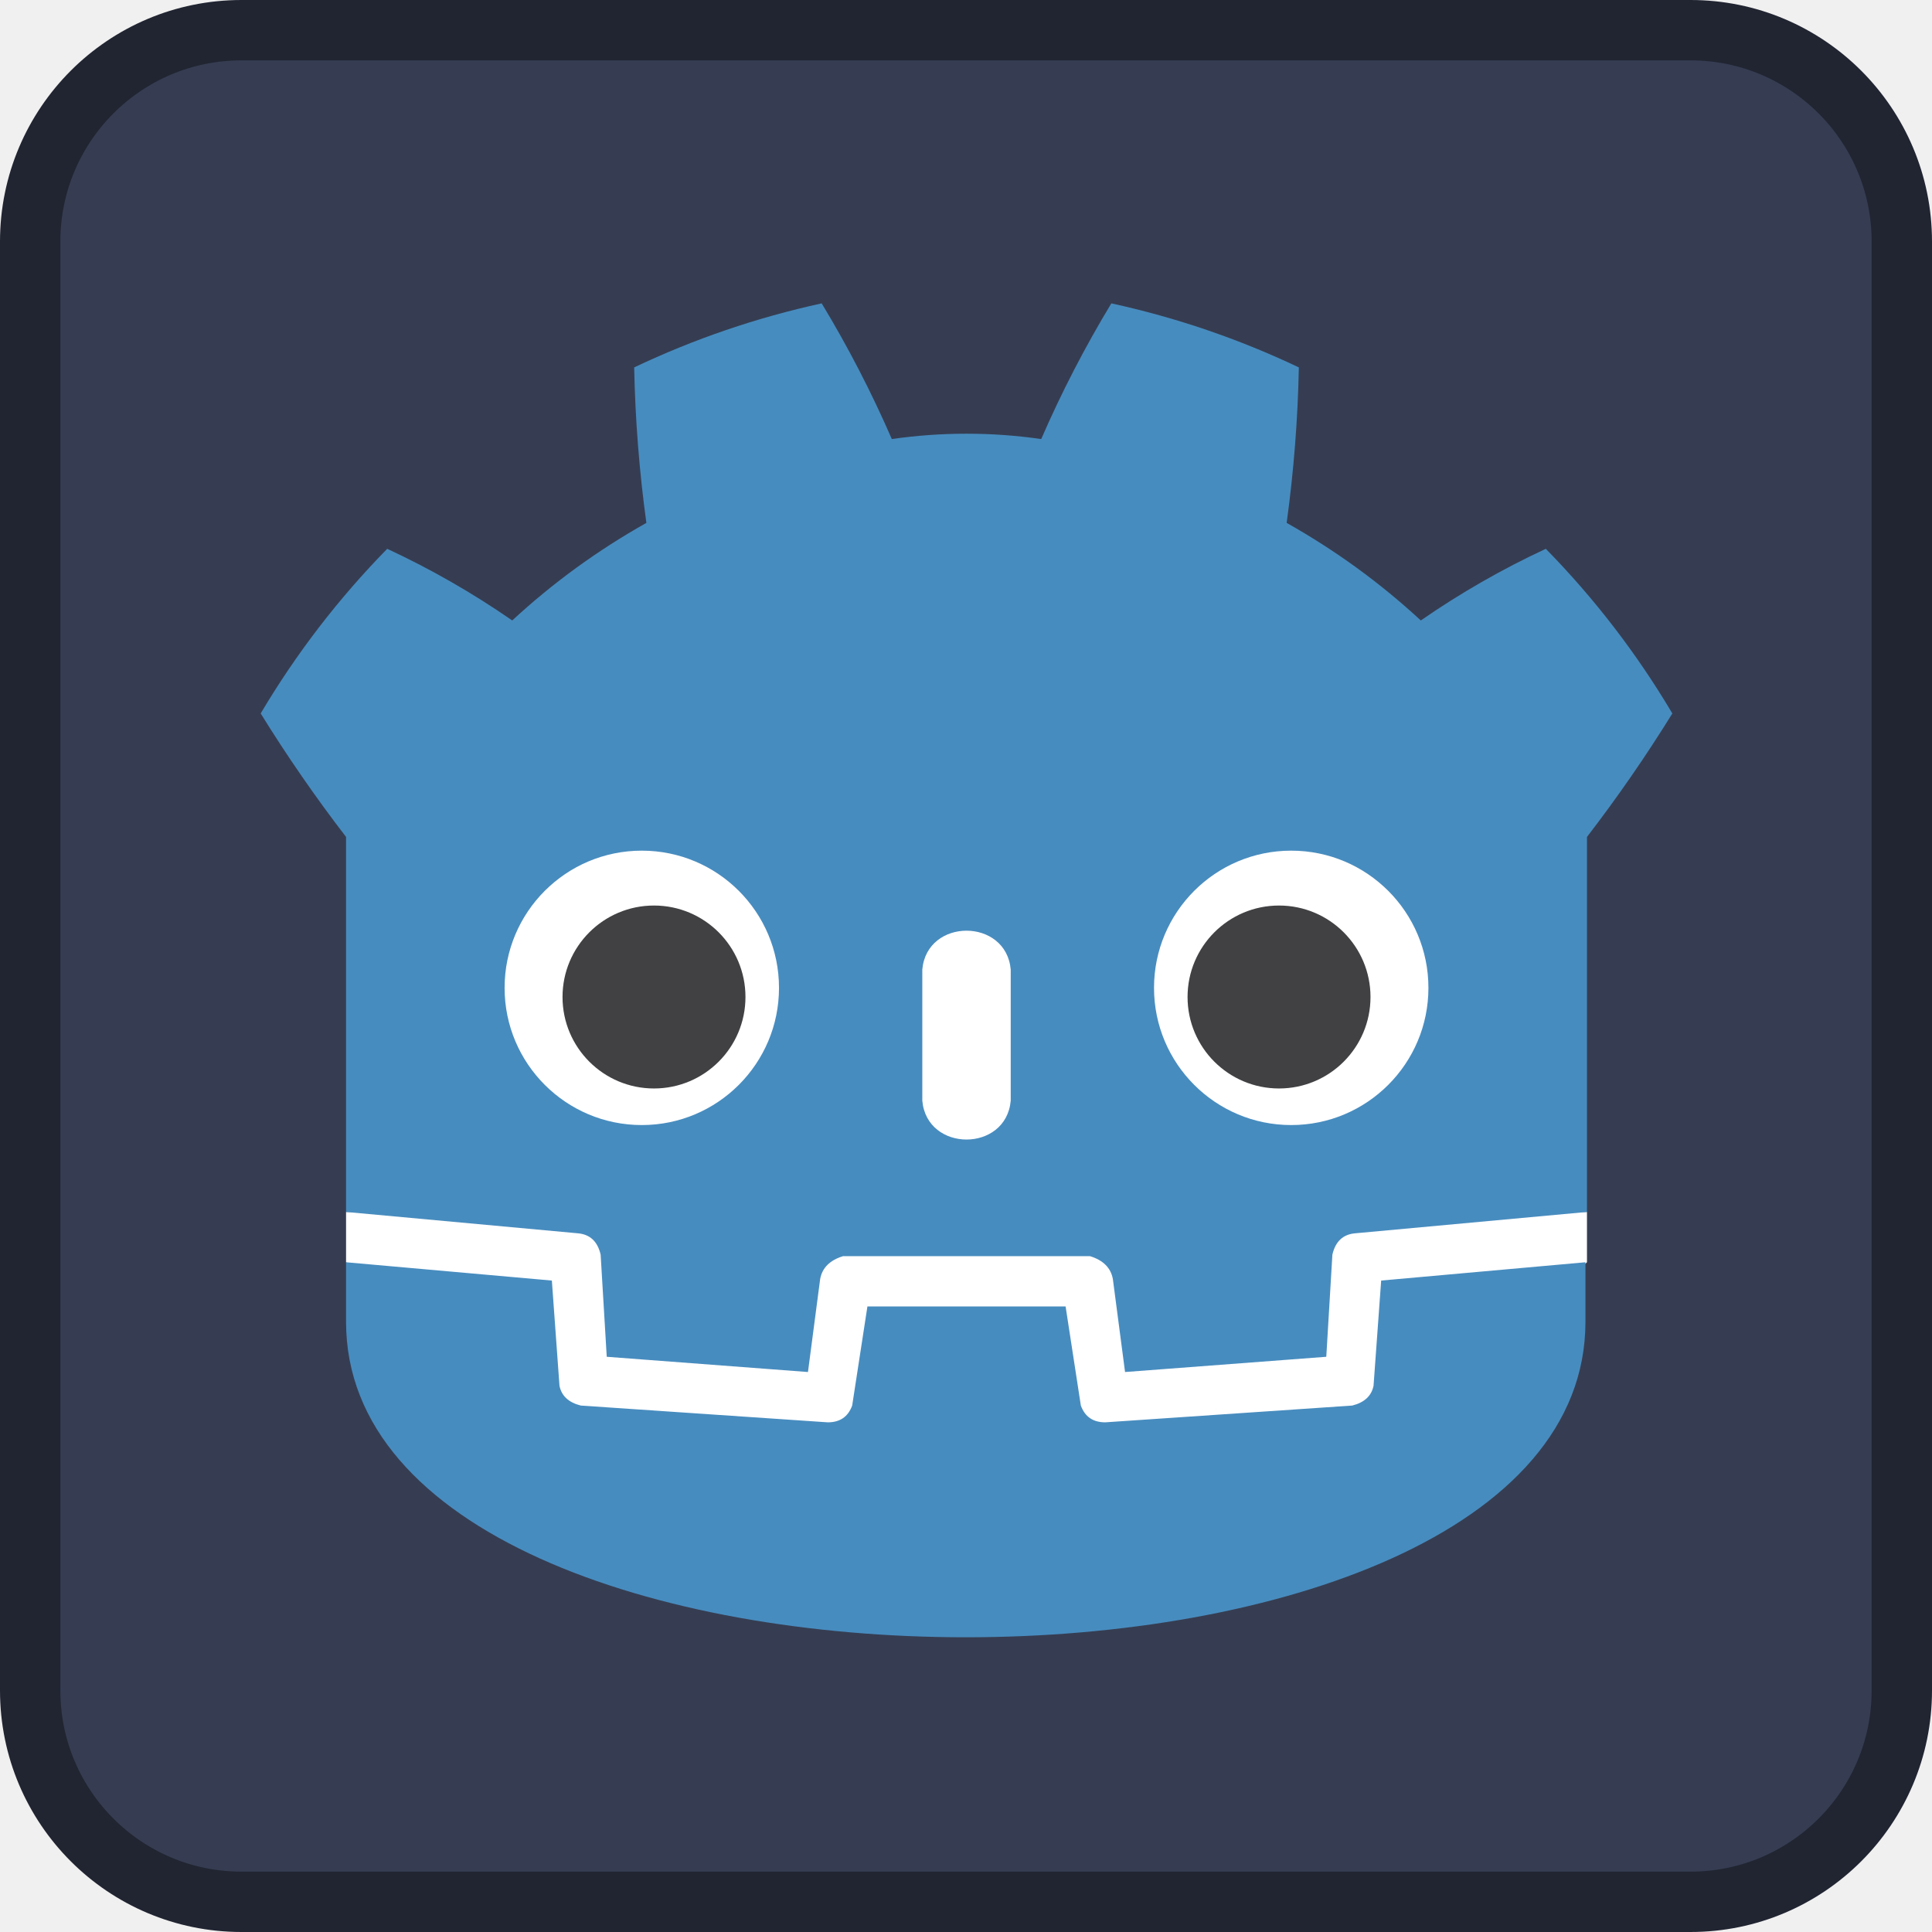
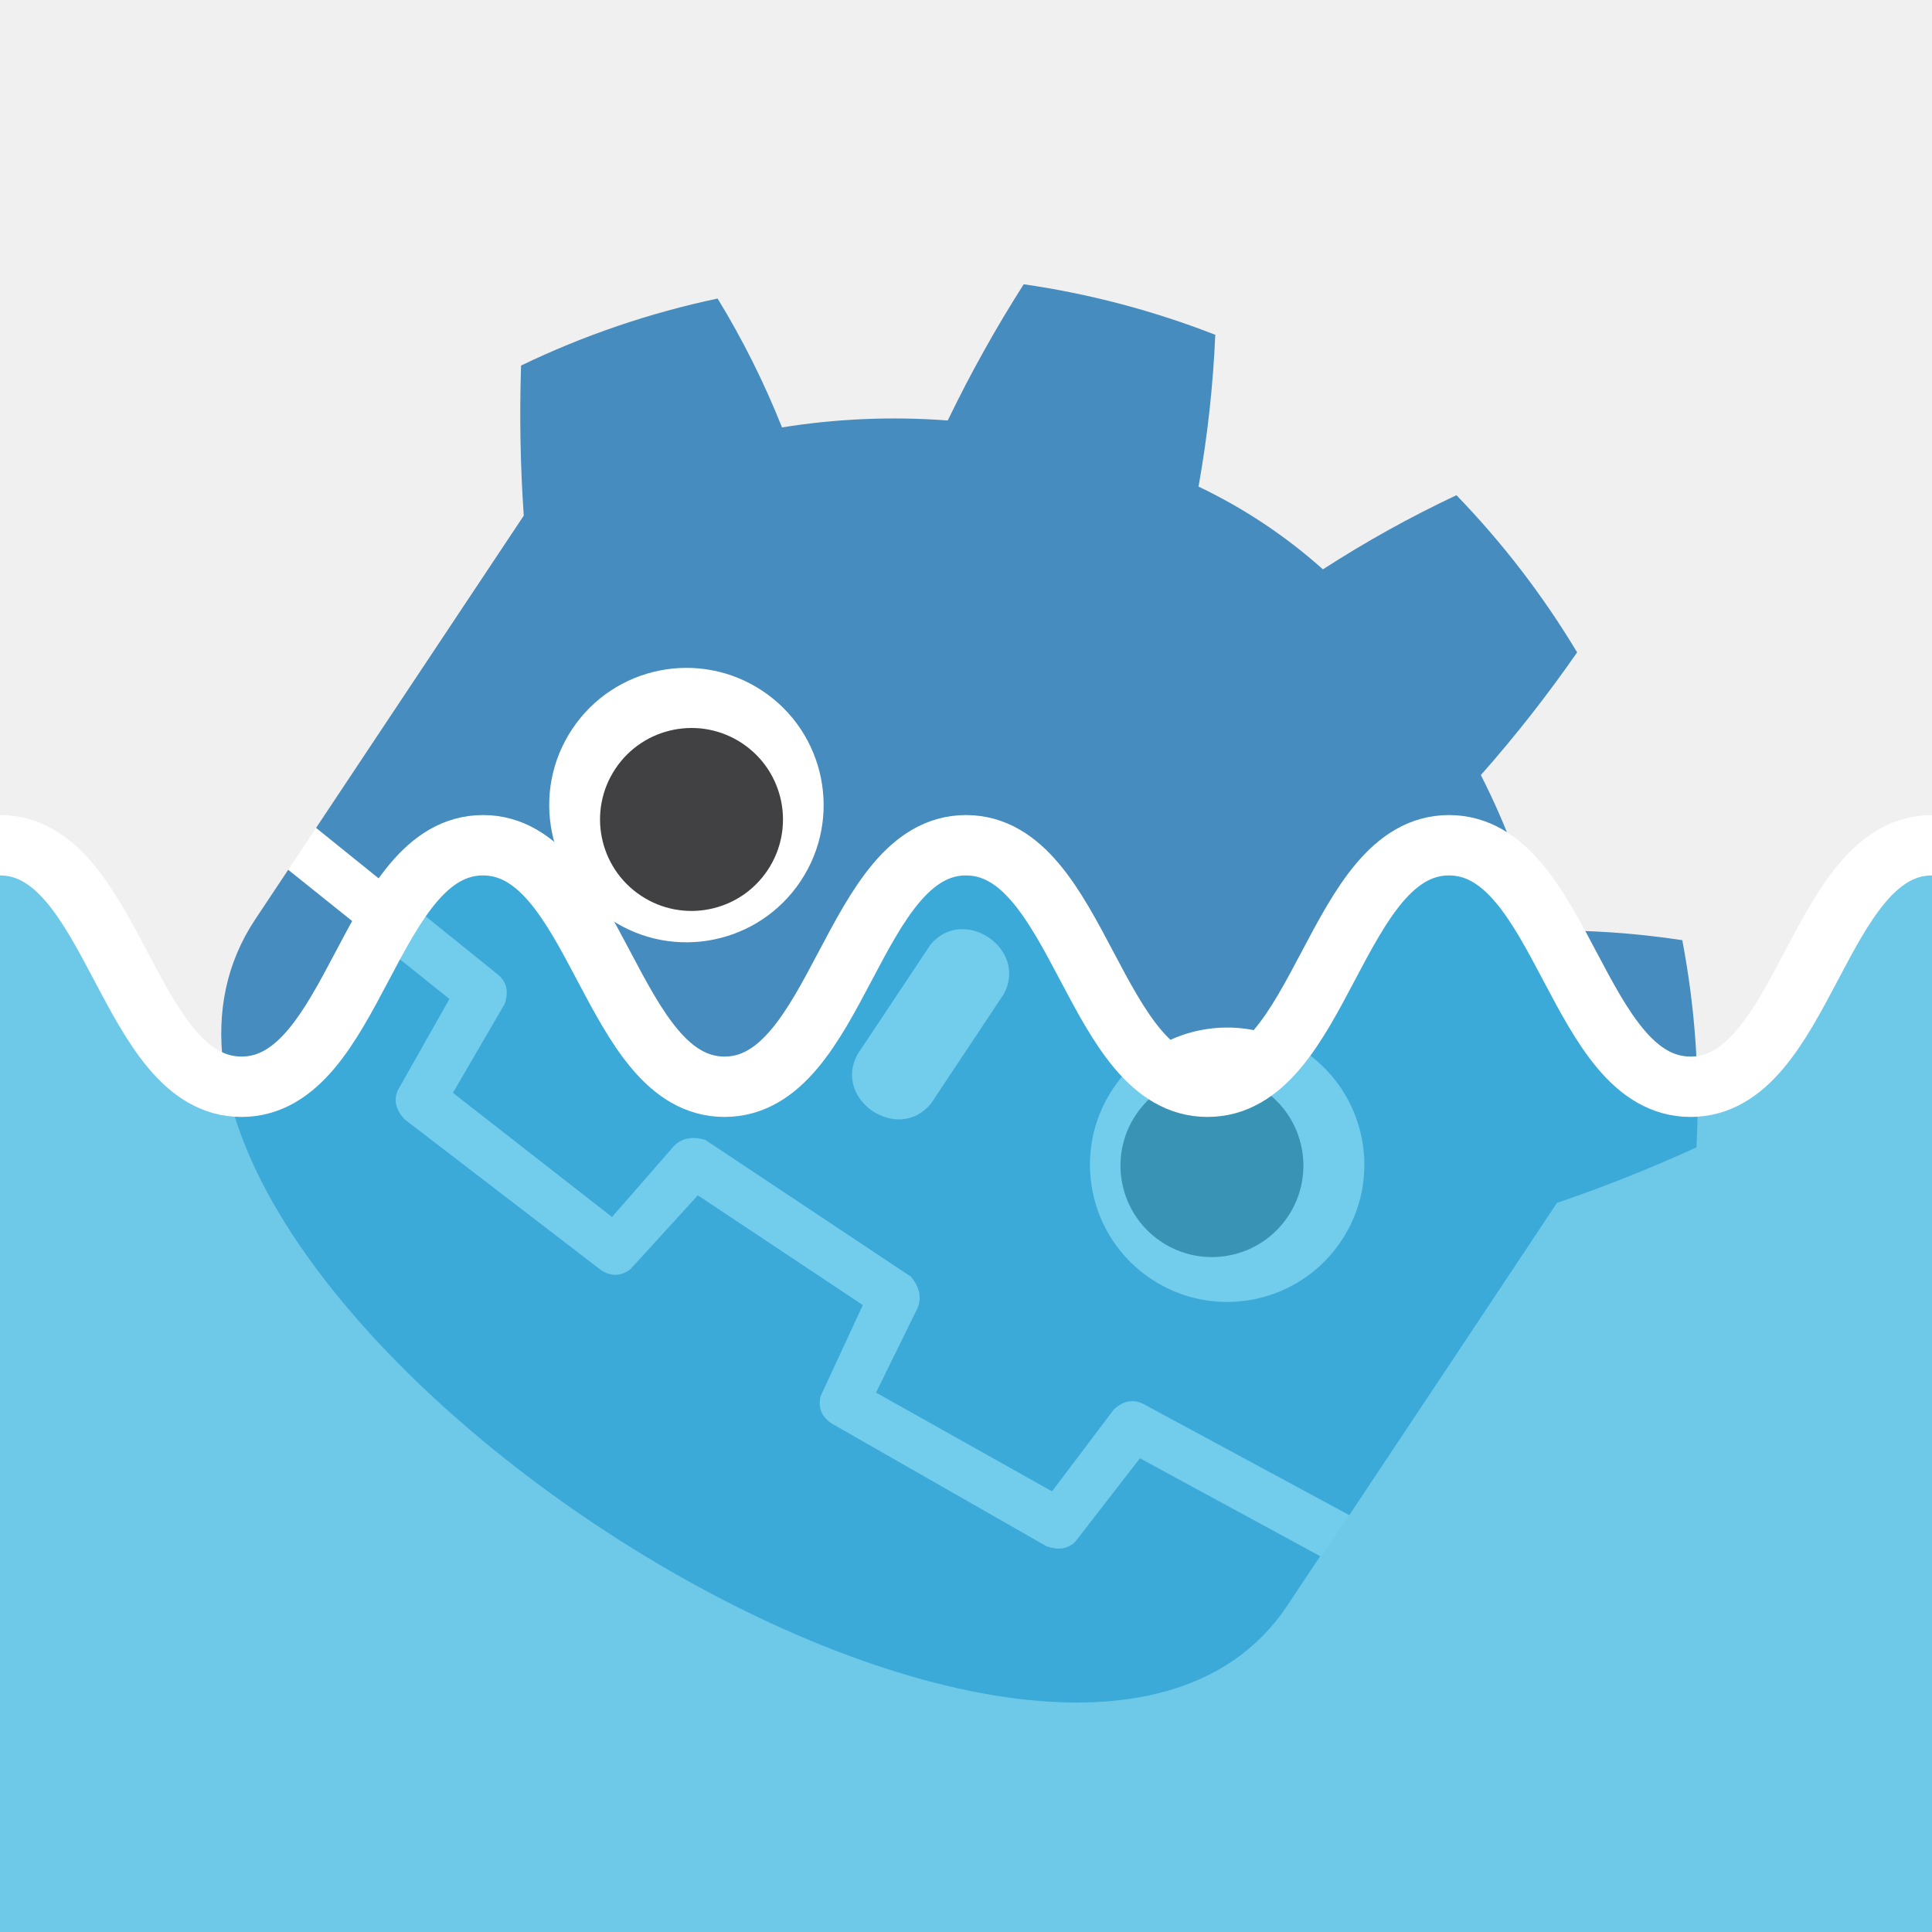
- <svg xmlns="http://www.w3.org/2000/svg" height="128" width="128">
-   <rect x="2" y="2" width="124" height="124" rx="14" fill="#363d52" stroke="#212532" stroke-width="4" />
-   <g transform="scale(.101) translate(122 122)">
+ <svg xmlns="http://www.w3.org/2000/svg" width="128" height="128" version="1.1">
+   <g transform="matrix(.084096 .055936 -.055936 .084096 49.755 -7.6201)">
    <g fill="#fff">
-       <path d="M105 673v33q407 354 814 0v-33z" />
-       <path fill="#478cbf" d="m105 673 152 14q12 1 15 14l4 67 132 10 8-61q2-11 15-15h162q13 4 15 15l8 61 132-10 4-67q3-13 15-14l152-14V427q30-39 56-81-35-59-83-108-43 20-82 47-40-37-88-64 7-51 8-102-59-28-123-42-26 43-46 89-49-7-98 0-20-46-46-89-64 14-123 42 1 51 8 102-48 27-88 64-39-27-82-47-48 49-83 108 26 42 56 81zm0 33v39c0 276 813 276 813 0v-39l-134 12-5 69q-2 10-14 13l-162 11q-12 0-16-11l-10-65H447l-10 65q-4 11-16 11l-162-11q-12-3-14-13l-5-69z" />
-       <path d="M483 600c3 34 55 34 58 0v-86c-3-34-55-34-58 0z" />
+       <path d="m105 673v33q407 354 814 0v-33z" />
+       <path d="m105 673 152 14q12 1 15 14l4 67 132 10 8-61q2-11 15-15h162q13 4 15 15l8 61 132-10 4-67q3-13 15-14l152-14v-246q30-39 56-81-35-59-83-108-43 20-82 47-40-37-88-64 7-51 8-102-59-28-123-42-26 43-46 89-49-7-98 0-20-46-46-89-64 14-123 42 1 51 8 102-48 27-88 64-39-27-82-47-48 49-83 108 26 42 56 81zm0 33v39c0 276 813 276 813 0v-39l-134 12-5 69q-2 10-14 13l-162 11q-12 0-16-11l-10-65h-130l-10 65q-4 11-16 11l-162-11q-12-3-14-13l-5-69z" fill="#478cbf" />
+       <path d="m483 600c3 34 55 34 58 0v-86c-3-34-55-34-58 0z" />
      <circle cx="725" cy="526" r="90" />
      <circle cx="299" cy="526" r="90" />
    </g>
    <g fill="#414042">
      <circle cx="307" cy="532" r="60" />
      <circle cx="717" cy="532" r="60" />
    </g>
  </g>
+   <path d="m-16 72s8.457-16 16-16 8.457 16 16 16c7.543 0 8.457-16 16-16s8.457 16 16 16 8.457-16 16-16 8.457 16 16 16 8.457-16 16-16c7.543 0 8.457 16 16 16s8.457-16 16-16 16 16 16 16v72h-160z" fill="#37b6e4" fill-opacity=".703" stroke="#fff" stroke-width="4" />
</svg>
